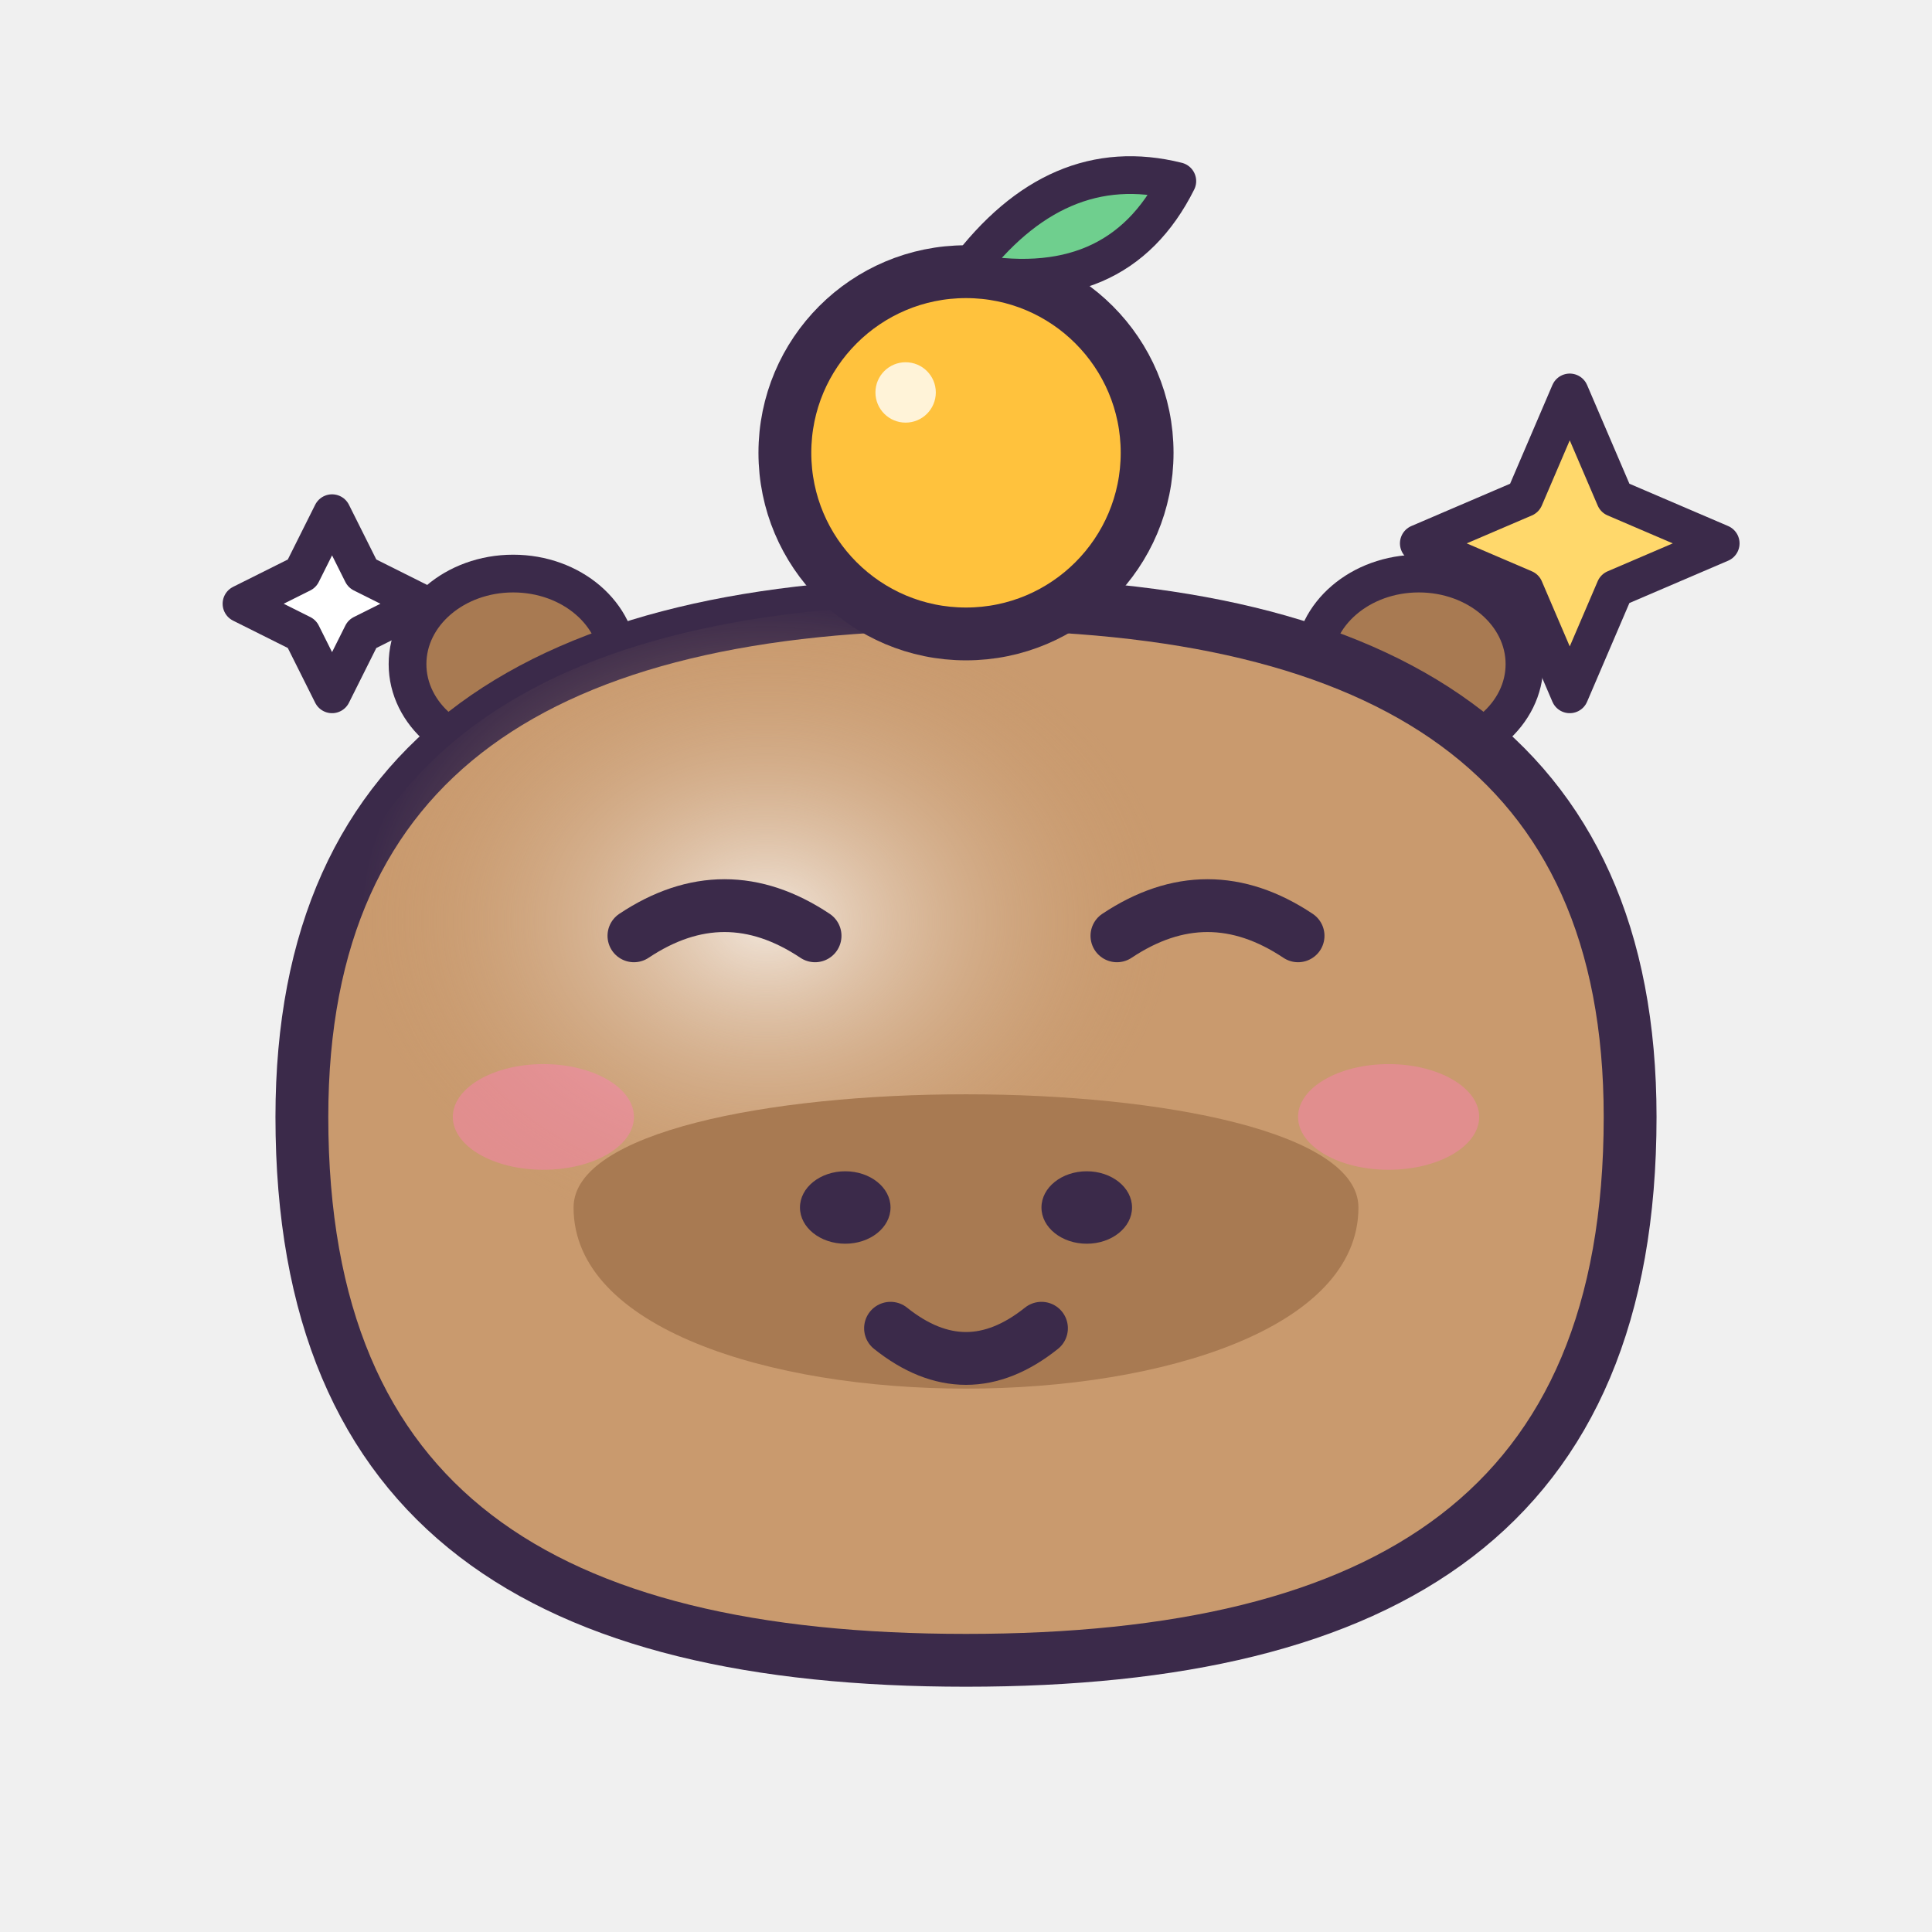
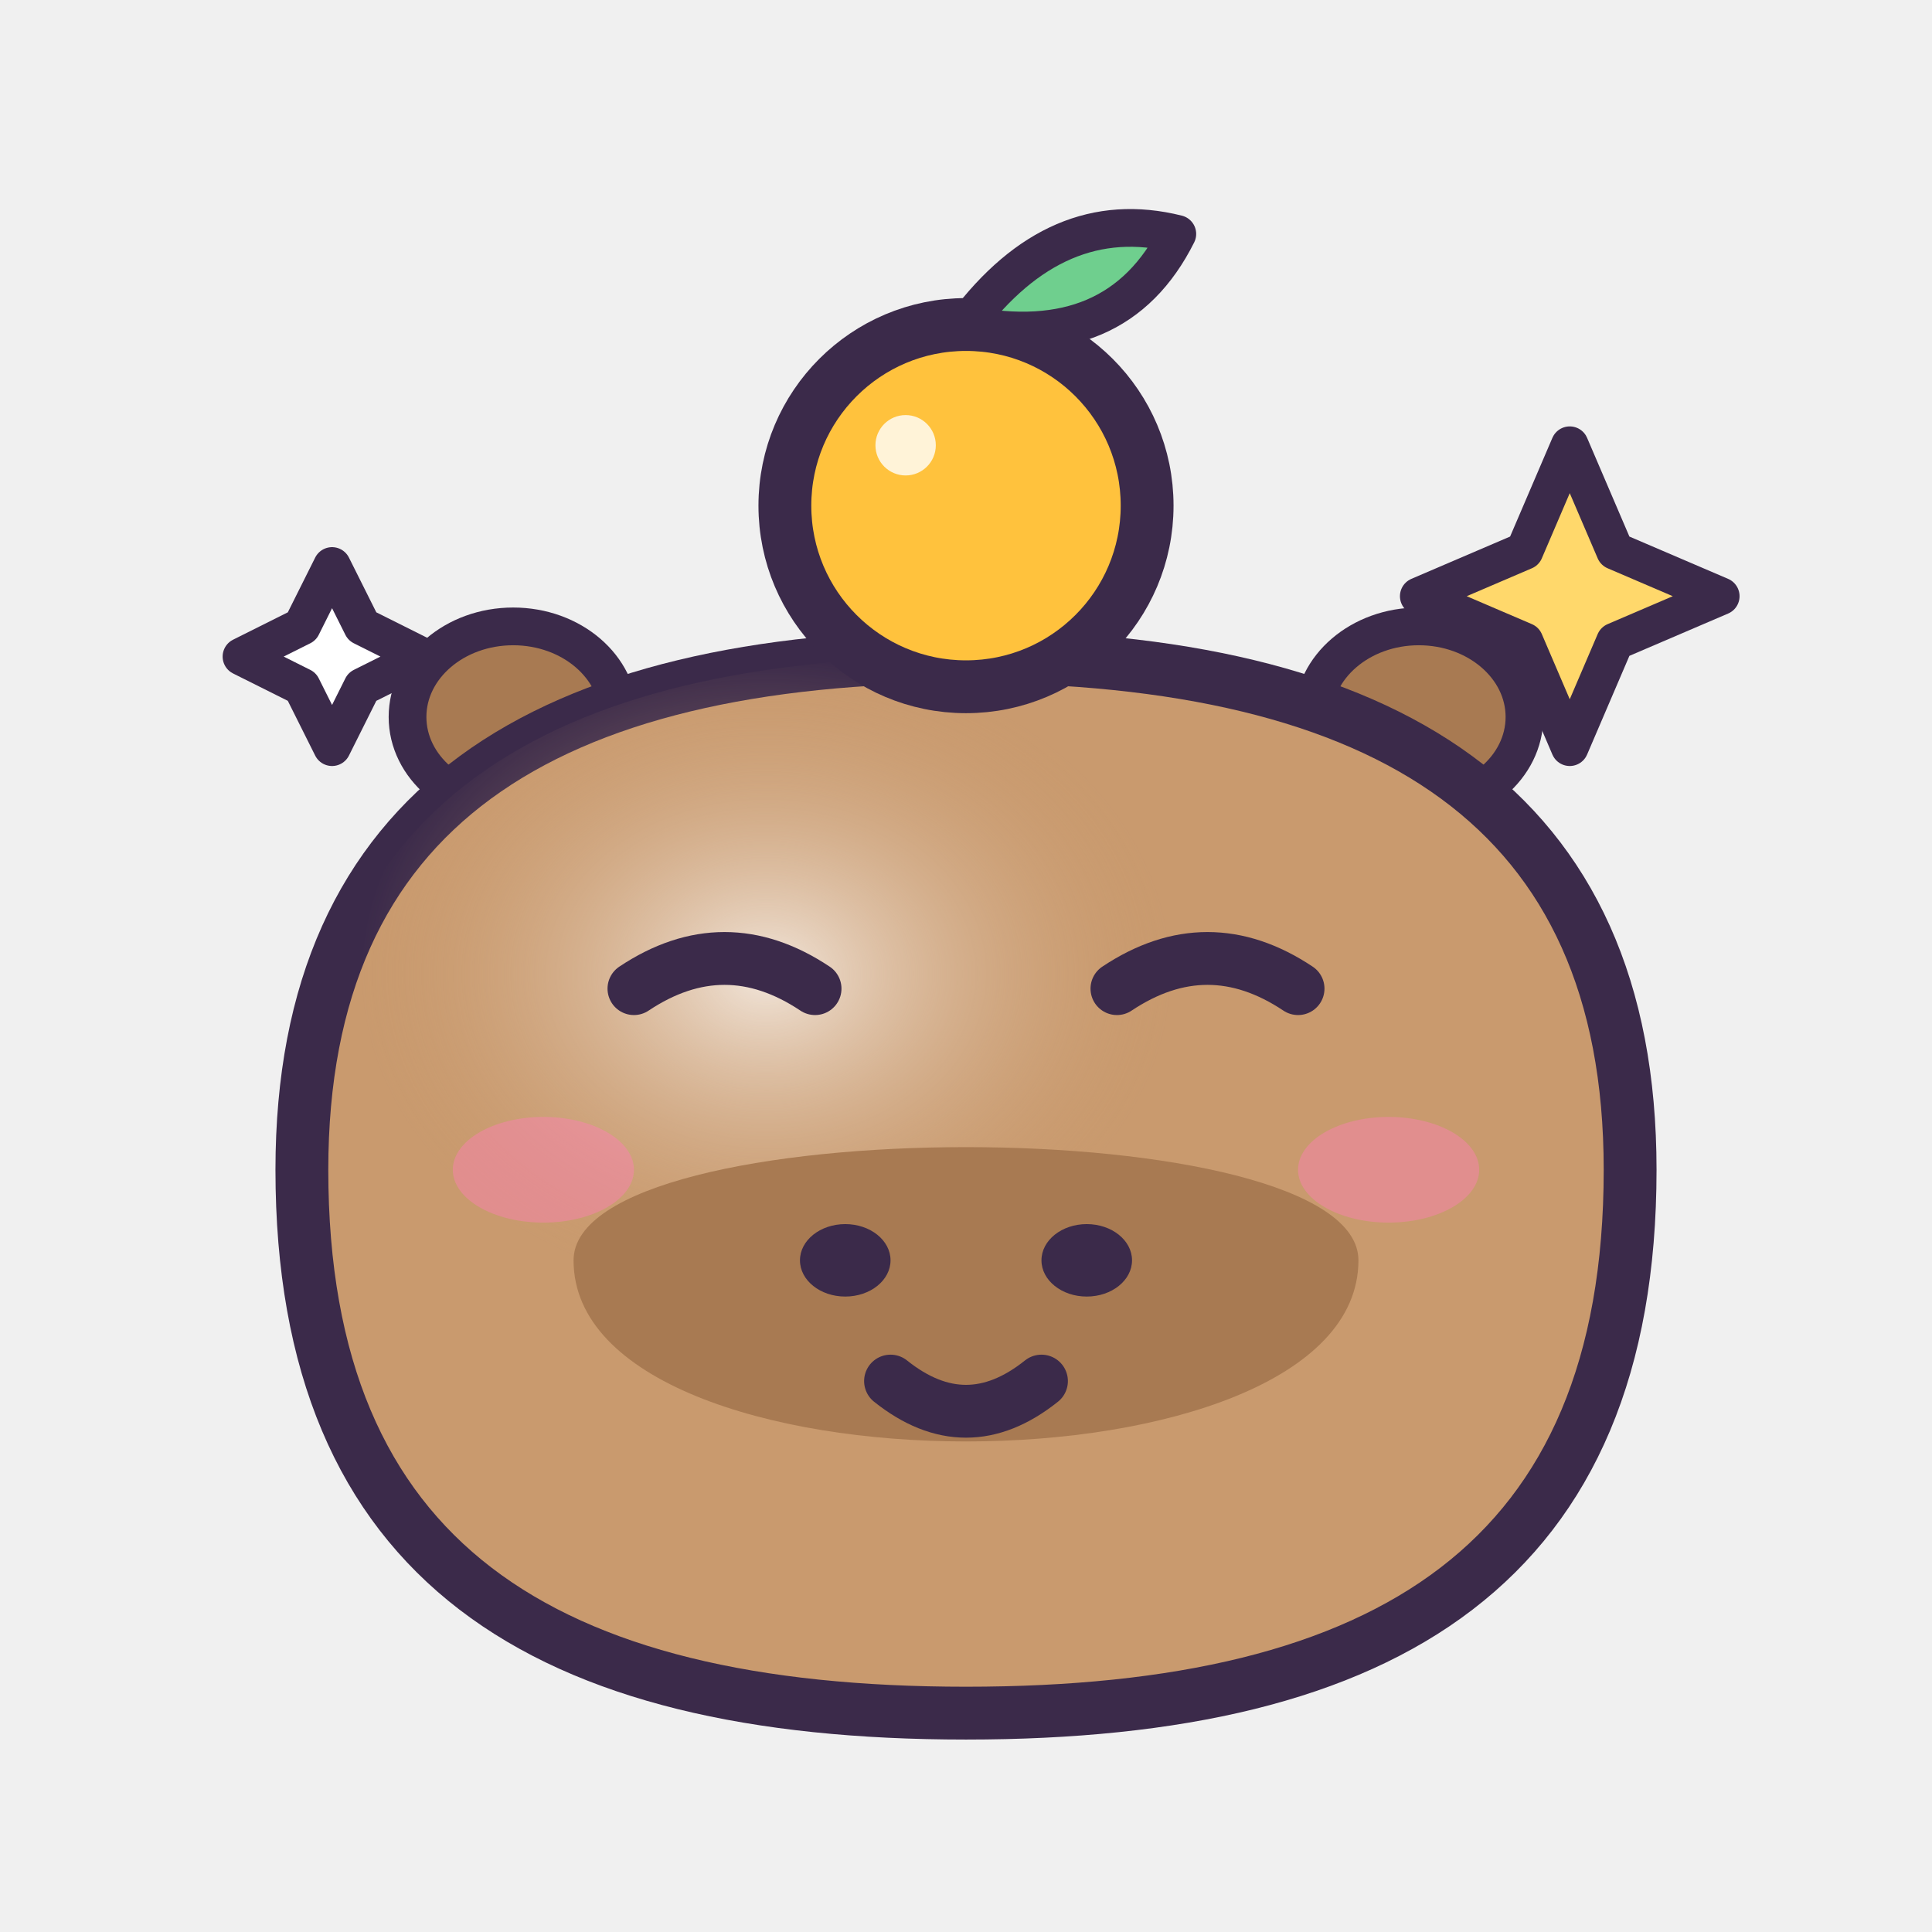
<svg xmlns="http://www.w3.org/2000/svg" viewBox="-4 -4 128 128" role="img" aria-label="capy">
  <defs>
-     <radialGradient id="gcapy12" cx=".35" cy=".3" r=".8">
+     <radialGradient id="gcapy144" cx=".35" cy=".3" r=".8">
      <stop offset="0" stop-color="#fff" stop-opacity=".75" />
      <stop offset=".38" stop-color="#C99A6E" stop-opacity="0" />
    </radialGradient>
-     <linearGradient id="hcapy12" x1="0" y1="0" x2="1" y2="1">
+     <linearGradient id="hcapy144" x1="0" y1="0" x2="1" y2="1">
      <stop offset="0" stop-color="#FF9CC8" />
      <stop offset=".25" stop-color="#FFD86B" />
      <stop offset=".5" stop-color="#7FE0C4" />
      <stop offset=".75" stop-color="#7CC8FF" />
      <stop offset="1" stop-color="#B48CFF" />
    </linearGradient>
-     <linearGradient id="aucapy12" x1="0" y1="0" x2="0" y2="1">
+     <linearGradient id="aucapy144" x1="0" y1="0" x2="0" y2="1">
      <stop offset="0" stop-color="#FFE9A0" />
      <stop offset=".55" stop-color="#F5C542" />
      <stop offset="1" stop-color="#D99A1E" />
    </linearGradient>
  </defs>
-   <ellipse cx="30" cy="40" rx="7" ry="6" fill="#A87A52" stroke="#3B2A4A" stroke-width="2.5" stroke-linejoin="round" stroke-linecap="round" />
-   <ellipse cx="90" cy="40" rx="7" ry="6" fill="#A87A52" stroke="#3B2A4A" stroke-width="2.5" stroke-linejoin="round" stroke-linecap="round" />
-   <path d="M16 70 C16 46 32 36 60 36 C88 36 104 46 104 70 C104 96 88 106 60 106 C32 106 16 96 16 70 Z" fill="#C99A6E" stroke="#3B2A4A" stroke-width="3.5" stroke-linejoin="round" stroke-linecap="round" />
-   <path d="M16 70 C16 46 32 36 60 36 C88 36 104 46 104 70 C104 96 88 106 60 106 C32 106 16 96 16 70 Z" fill="url(#gcapy12)" />
-   <path d="M34 76 C34 66 86 66 86 76 C86 92 34 92 34 76 Z" fill="#A87A52" />
-   <ellipse cx="52" cy="76" rx="3" ry="2.4" fill="#3B2A4A" />
-   <ellipse cx="68" cy="76" rx="3" ry="2.4" fill="#3B2A4A" />
-   <path d="M55 84 q5 4 10 0" fill="none" stroke="#3B2A4A" stroke-width="3.5" stroke-linejoin="round" stroke-linecap="round" />
-   <path d="M38 58 q6 -4 12 0 M70 58 q6 -4 12 0" fill="none" stroke="#3B2A4A" stroke-width="3.5" stroke-linejoin="round" stroke-linecap="round" />
-   <ellipse cx="32" cy="70" rx="6" ry="3.5" fill="#FF7EB6" opacity=".45" />
-   <ellipse cx="88" cy="70" rx="6" ry="3.5" fill="#FF7EB6" opacity=".45" />
-   <circle cx="60" cy="26" r="12" fill="#FFC23D" stroke="#3B2A4A" stroke-width="3.5" stroke-linejoin="round" stroke-linecap="round" />
-   <path d="M60 14 q6 -8 14 -6 q-4 8 -14 6 Z" fill="#6FCF8E" stroke="#3B2A4A" stroke-width="2.5" stroke-linejoin="round" stroke-linecap="round" />
-   <circle cx="56" cy="22" r="2" fill="#fff" opacity=".8" />
-   <path d="M100 22 l3 7 7 3 -7 3 -3 7 -3 -7 -7 -3 7 -3z" fill="#FFD86B" stroke="#3B2A4A" stroke-width="2.5" stroke-linejoin="round" stroke-linecap="round" />
-   <path d="M18 30 l2 4 4 2 -4 2 -2 4 -2 -4 -4 -2 4 -2z" fill="#fff" stroke="#3B2A4A" stroke-width="2.5" stroke-linejoin="round" stroke-linecap="round" />
+   <g transform="translate(0 3.5)">
+     <ellipse cx="30" cy="40" rx="7" ry="6" fill="#A87A52" stroke="#3B2A4A" stroke-width="2.5" stroke-linejoin="round" stroke-linecap="round" />
+     <ellipse cx="90" cy="40" rx="7" ry="6" fill="#A87A52" stroke="#3B2A4A" stroke-width="2.5" stroke-linejoin="round" stroke-linecap="round" />
+     <path d="M16 70 C16 46 32 36 60 36 C88 36 104 46 104 70 C104 96 88 106 60 106 C32 106 16 96 16 70 Z" fill="#C99A6E" stroke="#3B2A4A" stroke-width="3.5" stroke-linejoin="round" stroke-linecap="round" />
+     <path d="M16 70 C16 46 32 36 60 36 C88 36 104 46 104 70 C104 96 88 106 60 106 C32 106 16 96 16 70 Z" fill="url(#gcapy144)" />
+     <path d="M34 76 C34 66 86 66 86 76 C86 92 34 92 34 76 Z" fill="#A87A52" />
+     <ellipse cx="52" cy="76" rx="3" ry="2.4" fill="#3B2A4A" />
+     <ellipse cx="68" cy="76" rx="3" ry="2.4" fill="#3B2A4A" />
+     <path d="M55 84 q5 4 10 0" fill="none" stroke="#3B2A4A" stroke-width="3.5" stroke-linejoin="round" stroke-linecap="round" />
+     <path d="M38 58 q6 -4 12 0 M70 58 q6 -4 12 0" fill="none" stroke="#3B2A4A" stroke-width="3.5" stroke-linejoin="round" stroke-linecap="round" />
+     <ellipse cx="32" cy="70" rx="6" ry="3.5" fill="#FF7EB6" opacity=".45" />
+     <ellipse cx="88" cy="70" rx="6" ry="3.5" fill="#FF7EB6" opacity=".45" />
+     <circle cx="60" cy="26" r="12" fill="#FFC23D" stroke="#3B2A4A" stroke-width="3.5" stroke-linejoin="round" stroke-linecap="round" />
+     <path d="M60 14 q6 -8 14 -6 q-4 8 -14 6 Z" fill="#6FCF8E" stroke="#3B2A4A" stroke-width="2.5" stroke-linejoin="round" stroke-linecap="round" />
+     <circle cx="56" cy="22" r="2" fill="#fff" opacity=".8" />
+     <path d="M100 22 l3 7 7 3 -7 3 -3 7 -3 -7 -7 -3 7 -3z" fill="#FFD86B" stroke="#3B2A4A" stroke-width="2.5" stroke-linejoin="round" stroke-linecap="round" />
+     <path d="M18 30 l2 4 4 2 -4 2 -2 4 -2 -4 -4 -2 4 -2z" fill="#fff" stroke="#3B2A4A" stroke-width="2.5" stroke-linejoin="round" stroke-linecap="round" />
+   </g>
</svg>
